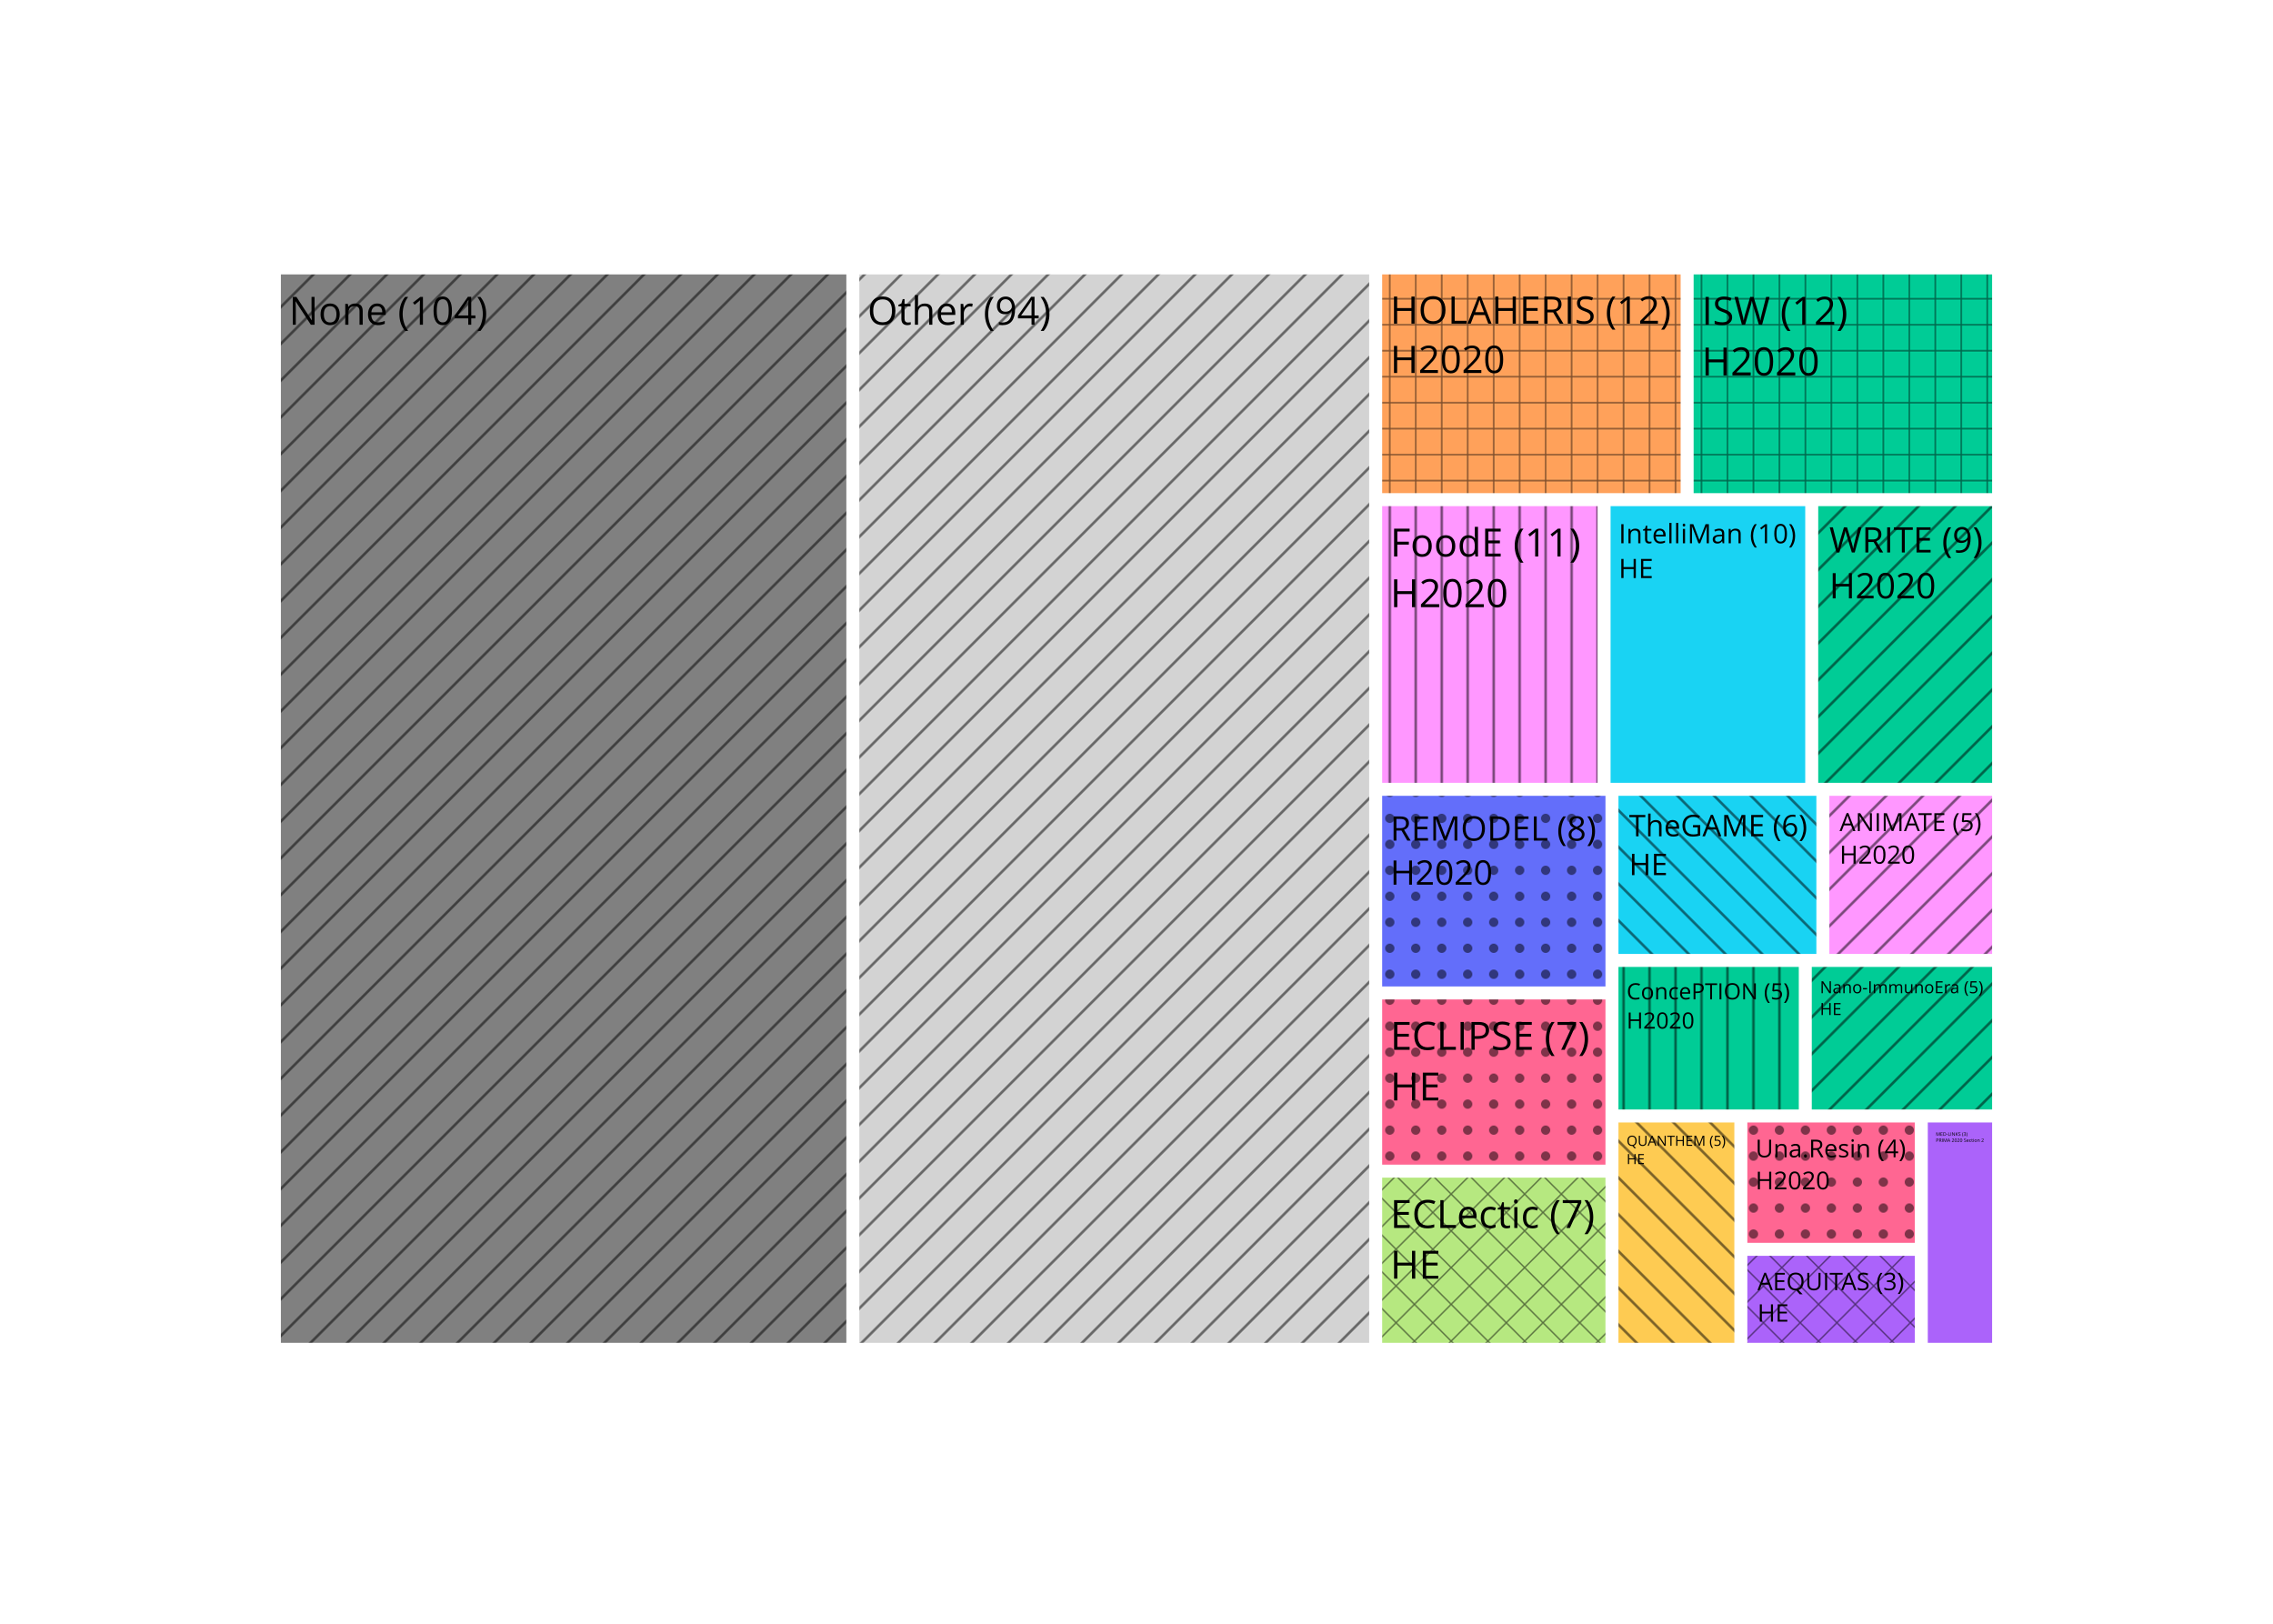
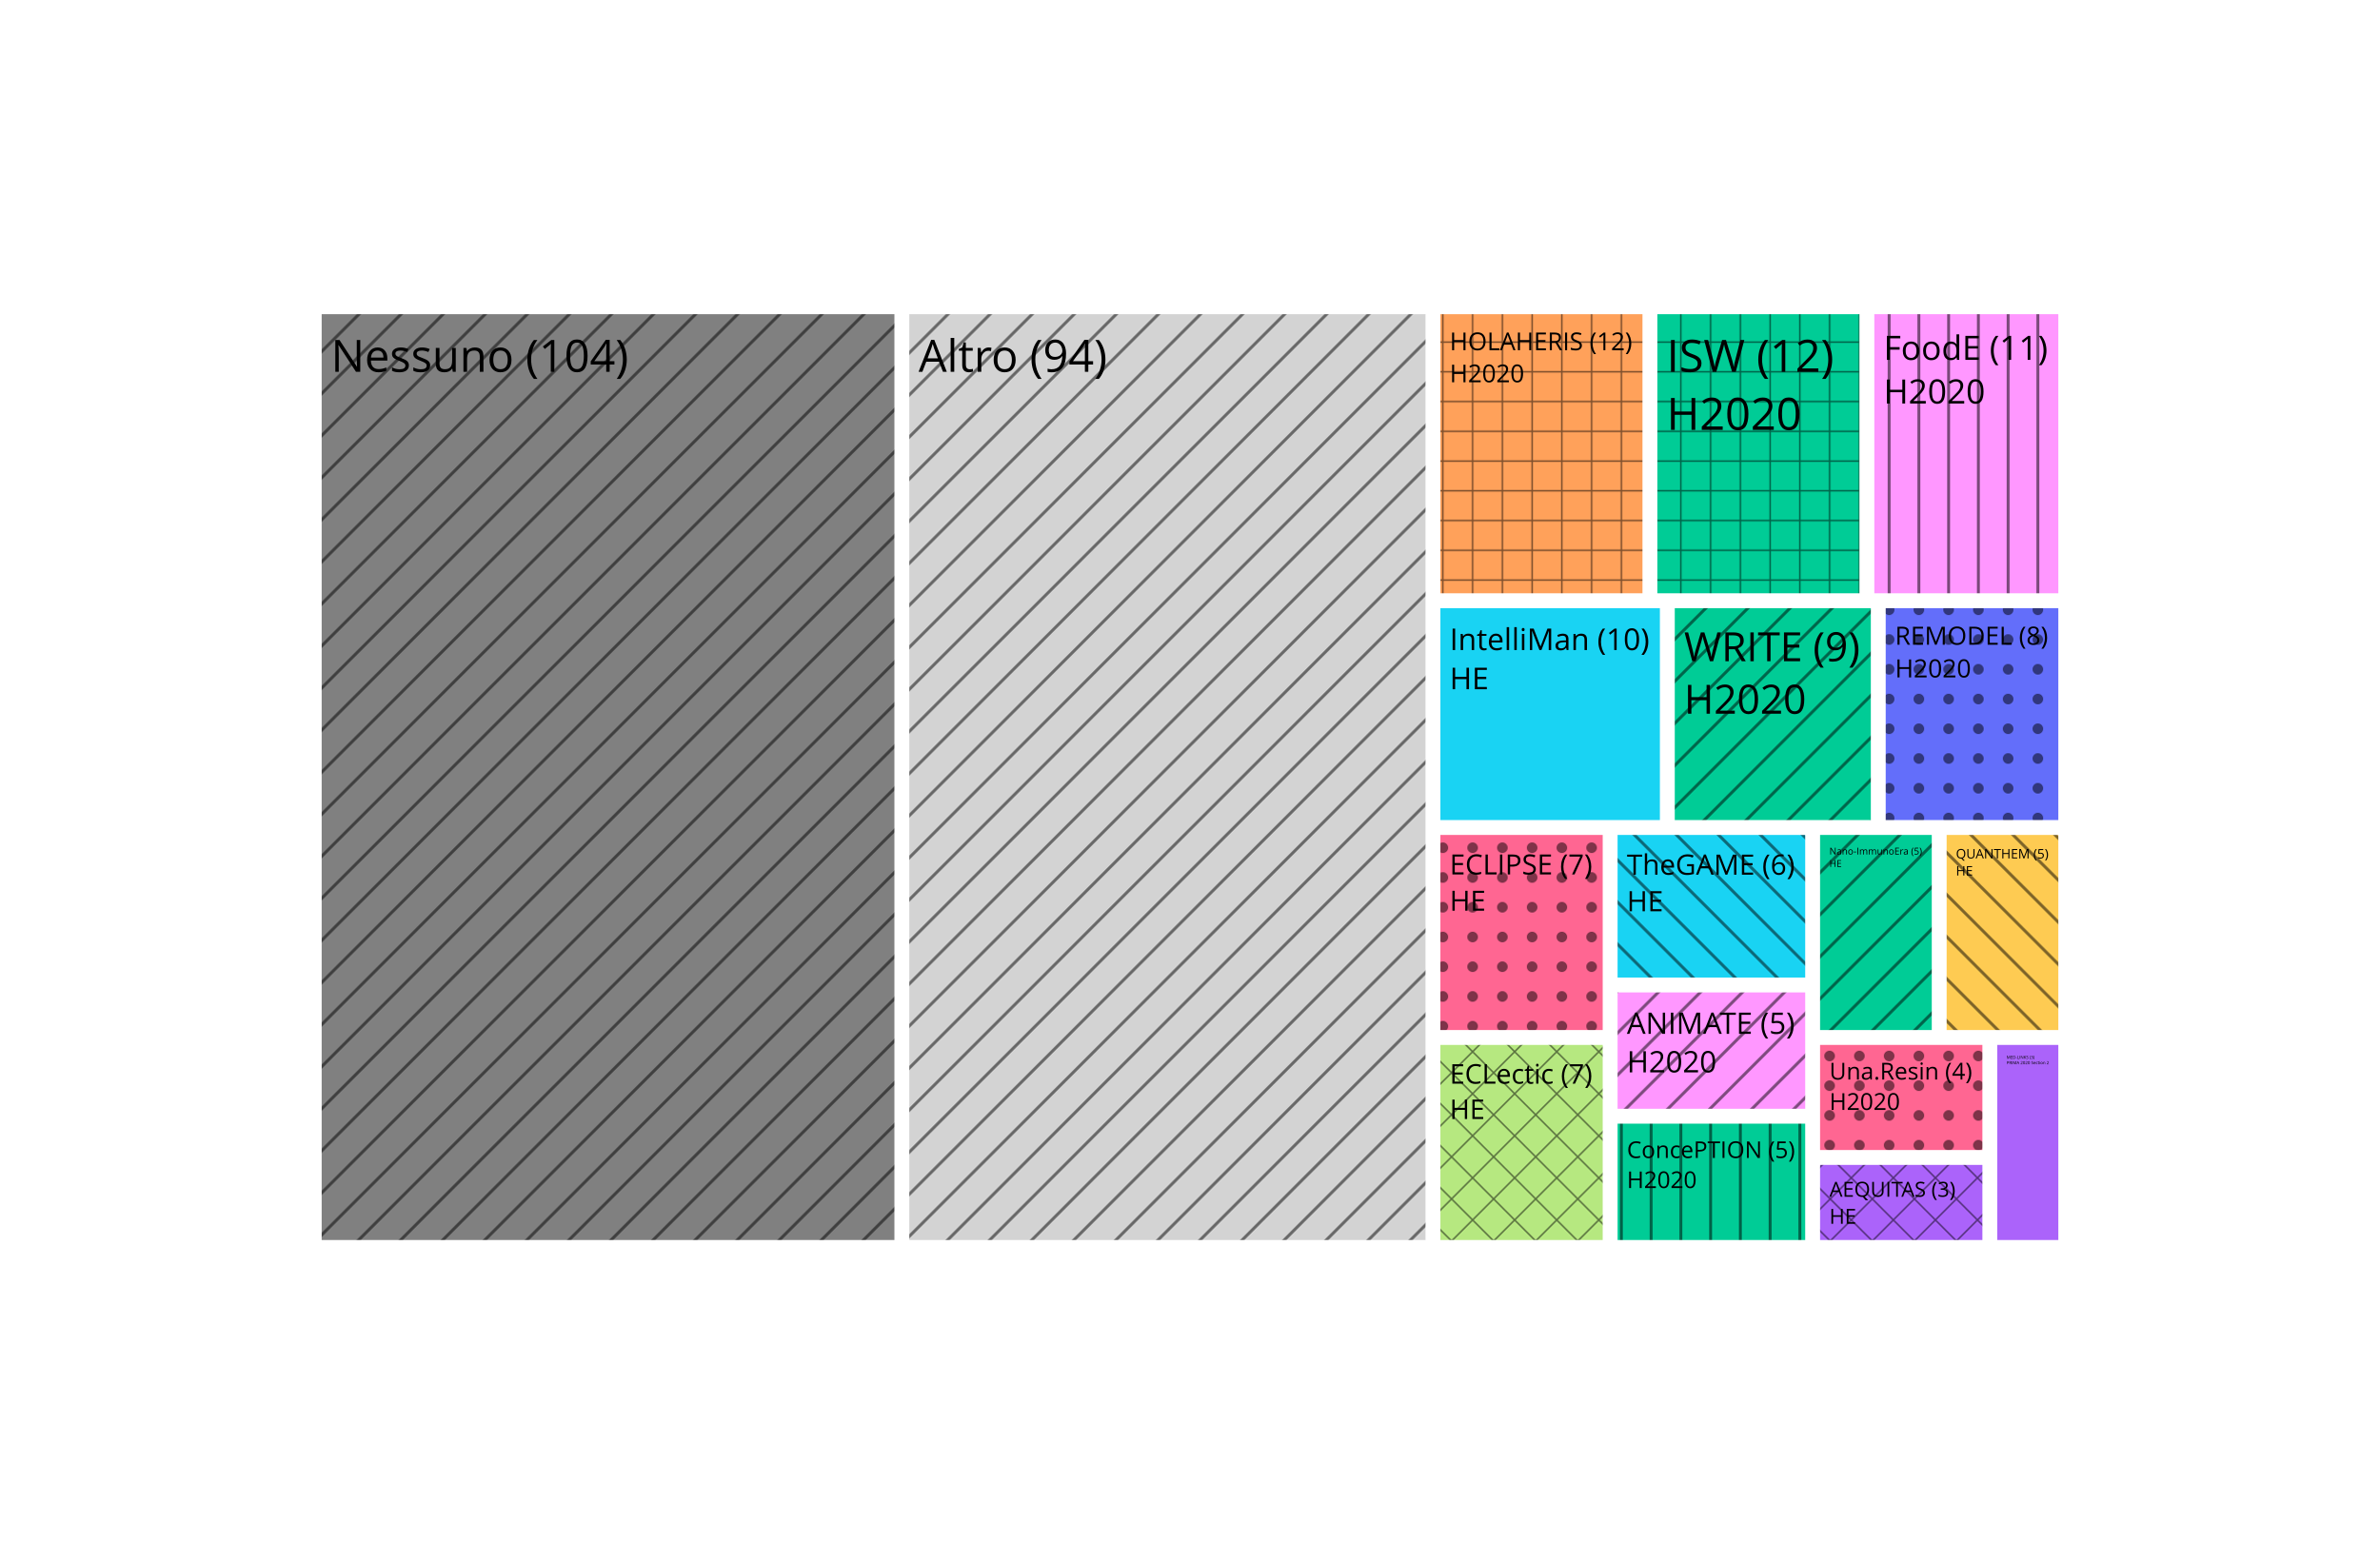
- <svg xmlns="http://www.w3.org/2000/svg" class="main-svg" width="700" height="500" style="" viewBox="0 0 700 500">
-   <rect x="0" y="0" width="700" height="500" style="fill: rgb(255, 255, 255); fill-opacity: 1;" />
-   <defs id="defs-69ee97">
+ <svg xmlns="http://www.w3.org/2000/svg" class="main-svg" width="640" height="420" style="" viewBox="0 0 640 420">
+   <rect x="0" y="0" width="640" height="420" style="fill: rgb(255, 255, 255); fill-opacity: 1;" />
+   <defs id="defs-2beb24">
    <g class="clips" />
    <g class="gradients" />
    <g class="patterns">
-       <pattern id="p69ee97-a9f791-11" width="11.314px" height="11.314px" patternUnits="userSpaceOnUse" patternTransform="">
+       <pattern id="p2beb24-edef53-12" width="11.314px" height="11.314px" patternUnits="userSpaceOnUse" patternTransform="">
        <rect width="11.314px" height="11.314px" fill="rgb(128, 128, 128)" fill-opacity="1" />
        <path d="M-2.828,2.828l5.657,-5.657M0,11.314L11.314,0M8.485,14.142l5.657,-5.657" opacity="0.5" stroke="rgb(0, 0, 0)" stroke-width="0.8px" />
      </pattern>
-       <pattern id="p69ee97-a9f791-12" width="11.314px" height="11.314px" patternUnits="userSpaceOnUse" patternTransform="">
+       <pattern id="p2beb24-edef53-2" width="11.314px" height="11.314px" patternUnits="userSpaceOnUse" patternTransform="">
        <rect width="11.314px" height="11.314px" fill="rgb(211, 211, 211)" fill-opacity="1" />
        <path d="M-2.828,2.828l5.657,-5.657M0,11.314L11.314,0M8.485,14.142l5.657,-5.657" opacity="0.5" stroke="rgb(0, 0, 0)" stroke-width="0.8px" />
      </pattern>
-       <pattern id="p69ee97-a9f791-6" width="8px" height="8px" patternUnits="userSpaceOnUse" patternTransform="">
+       <pattern id="p2beb24-edef53-7" width="8px" height="8px" patternUnits="userSpaceOnUse" patternTransform="">
        <rect width="8px" height="8px" fill="rgb(255, 161, 90)" fill-opacity="1" />
        <path d="M4,0L4,8M0,4L8,4" opacity="0.5" stroke="rgb(0, 0, 0)" stroke-width="0.411px" />
      </pattern>
-       <pattern id="p69ee97-a9f791-7" width="8px" height="8px" patternUnits="userSpaceOnUse" patternTransform="">
+       <pattern id="p2beb24-edef53-8" width="8px" height="8px" patternUnits="userSpaceOnUse" patternTransform="">
        <rect width="8px" height="8px" fill="rgb(0, 204, 150)" fill-opacity="1" />
        <path d="M4,0L4,8M0,4L8,4" opacity="0.5" stroke="rgb(0, 0, 0)" stroke-width="0.411px" />
      </pattern>
-       <pattern id="p69ee97-a9f791-5" width="8px" height="8px" patternUnits="userSpaceOnUse" patternTransform="">
+       <pattern id="p2beb24-edef53-6" width="8px" height="8px" patternUnits="userSpaceOnUse" patternTransform="">
        <rect width="8px" height="8px" fill="rgb(255, 151, 255)" fill-opacity="1" />
        <path d="M4,0L4,8" opacity="0.5" stroke="rgb(0, 0, 0)" stroke-width="0.8px" />
      </pattern>
-       <pattern id="p69ee97-a9f791-17" width="11.314px" height="11.314px" patternUnits="userSpaceOnUse" patternTransform="">
+       <pattern id="p2beb24-edef53-17" width="11.314px" height="11.314px" patternUnits="userSpaceOnUse" patternTransform="">
        <rect width="11.314px" height="11.314px" fill="rgb(0, 204, 150)" fill-opacity="1" />
        <path d="M-2.828,2.828l5.657,-5.657M0,11.314L11.314,0M8.485,14.142l5.657,-5.657" opacity="0.5" stroke="rgb(0, 0, 0)" stroke-width="0.8px" />
      </pattern>
-       <pattern id="p69ee97-a9f791-14" width="8px" height="8px" patternUnits="userSpaceOnUse" patternTransform="">
+       <pattern id="p2beb24-edef53-14" width="8px" height="8px" patternUnits="userSpaceOnUse" patternTransform="">
        <rect width="8px" height="8px" fill="rgb(99, 110, 250)" fill-opacity="1" />
        <circle cx="4" cy="4" r="1.427" opacity="0.5" fill="rgb(0, 0, 0)" />
      </pattern>
-       <pattern id="p69ee97-a9f791-3" width="8px" height="8px" patternUnits="userSpaceOnUse" patternTransform="">
+       <pattern id="p2beb24-edef53-4" width="8px" height="8px" patternUnits="userSpaceOnUse" patternTransform="">
        <rect width="8px" height="8px" fill="rgb(255, 102, 146)" fill-opacity="1" />
        <circle cx="4" cy="4" r="1.427" opacity="0.5" fill="rgb(0, 0, 0)" />
      </pattern>
-       <pattern id="p69ee97-a9f791-4" width="11.314px" height="11.314px" patternUnits="userSpaceOnUse" patternTransform="">
+       <pattern id="p2beb24-edef53-5" width="11.314px" height="11.314px" patternUnits="userSpaceOnUse" patternTransform="">
        <rect width="11.314px" height="11.314px" fill="rgb(182, 232, 128)" fill-opacity="1" />
        <path d="M-2.828,2.828l5.657,-5.657M0,11.314L11.314,0M8.485,14.142l5.657,-5.657M8.485,-2.828l5.657,5.657M0,0L11.314,11.314M-2.828,8.485l5.657,5.657" opacity="0.5" stroke="rgb(0, 0, 0)" stroke-width="0.411px" />
      </pattern>
-       <pattern id="p69ee97-a9f791-15" width="11.314px" height="11.314px" patternUnits="userSpaceOnUse" patternTransform="">
+       <pattern id="p2beb24-edef53-15" width="11.314px" height="11.314px" patternUnits="userSpaceOnUse" patternTransform="">
        <rect width="11.314px" height="11.314px" fill="rgb(25, 211, 243)" fill-opacity="1" />
        <path d="M8.485,-2.828l5.657,5.657M0,0L11.314,11.314M-2.828,8.485l5.657,5.657" opacity="0.5" stroke="rgb(0, 0, 0)" stroke-width="0.8px" />
      </pattern>
-       <pattern id="p69ee97-a9f791-1" width="11.314px" height="11.314px" patternUnits="userSpaceOnUse" patternTransform="">
+       <pattern id="p2beb24-edef53-1" width="11.314px" height="11.314px" patternUnits="userSpaceOnUse" patternTransform="">
        <rect width="11.314px" height="11.314px" fill="rgb(255, 151, 255)" fill-opacity="1" />
        <path d="M-2.828,2.828l5.657,-5.657M0,11.314L11.314,0M8.485,14.142l5.657,-5.657" opacity="0.5" stroke="rgb(0, 0, 0)" stroke-width="0.8px" />
      </pattern>
-       <pattern id="p69ee97-a9f791-2" width="8px" height="8px" patternUnits="userSpaceOnUse" patternTransform="">
+       <pattern id="p2beb24-edef53-3" width="8px" height="8px" patternUnits="userSpaceOnUse" patternTransform="">
        <rect width="8px" height="8px" fill="rgb(0, 204, 150)" fill-opacity="1" />
        <path d="M4,0L4,8" opacity="0.5" stroke="rgb(0, 0, 0)" stroke-width="0.8px" />
      </pattern>
-       <pattern id="p69ee97-a9f791-10" width="11.314px" height="11.314px" patternUnits="userSpaceOnUse" patternTransform="">
+       <pattern id="p2beb24-edef53-11" width="11.314px" height="11.314px" patternUnits="userSpaceOnUse" patternTransform="">
        <rect width="11.314px" height="11.314px" fill="rgb(0, 204, 150)" fill-opacity="1" />
        <path d="M-2.828,2.828l5.657,-5.657M0,11.314L11.314,0M8.485,14.142l5.657,-5.657" opacity="0.5" stroke="rgb(0, 0, 0)" stroke-width="0.8px" />
      </pattern>
-       <pattern id="p69ee97-a9f791-13" width="11.314px" height="11.314px" patternUnits="userSpaceOnUse" patternTransform="">
+       <pattern id="p2beb24-edef53-13" width="11.314px" height="11.314px" patternUnits="userSpaceOnUse" patternTransform="">
        <rect width="11.314px" height="11.314px" fill="rgb(254, 203, 82)" fill-opacity="1" />
        <path d="M8.485,-2.828l5.657,5.657M0,0L11.314,11.314M-2.828,8.485l5.657,5.657" opacity="0.5" stroke="rgb(0, 0, 0)" stroke-width="0.8px" />
      </pattern>
-       <pattern id="p69ee97-a9f791-16" width="8px" height="8px" patternUnits="userSpaceOnUse" patternTransform="">
+       <pattern id="p2beb24-edef53-16" width="8px" height="8px" patternUnits="userSpaceOnUse" patternTransform="">
        <rect width="8px" height="8px" fill="rgb(255, 102, 146)" fill-opacity="1" />
        <circle cx="4" cy="4" r="1.427" opacity="0.5" fill="rgb(0, 0, 0)" />
      </pattern>
-       <pattern id="p69ee97-a9f791-0" width="11.314px" height="11.314px" patternUnits="userSpaceOnUse" patternTransform="">
+       <pattern id="p2beb24-edef53-0" width="11.314px" height="11.314px" patternUnits="userSpaceOnUse" patternTransform="">
        <rect width="11.314px" height="11.314px" fill="rgb(171, 99, 250)" fill-opacity="1" />
        <path d="M-2.828,2.828l5.657,-5.657M0,11.314L11.314,0M8.485,14.142l5.657,-5.657M8.485,-2.828l5.657,5.657M0,0L11.314,11.314M-2.828,8.485l5.657,5.657" opacity="0.5" stroke="rgb(0, 0, 0)" stroke-width="0.411px" />
      </pattern>
    </g>
  </defs>
  <g class="bglayer" />
  <g class="layer-below">
    <g class="imagelayer" />
    <g class="shapelayer" />
  </g>
  <g class="cartesianlayer" />
  <g class="polarlayer" />
  <g class="smithlayer" />
  <g class="ternarylayer" />
  <g class="geolayer" />
  <g class="funnelarealayer" />
  <g class="pielayer" />
  <g class="iciclelayer" />
  <g class="treemaplayer">
    <g class="trace treemap" style="opacity: 1;">
      <g class="slice cursor-pointer">
-         <path class="surface" d="M80,60L620,60L620,420L80,420Z" style="pointer-events: none; fill: rgb(0, 0, 0); fill-opacity: 0; stroke-width: 0; stroke: rgb(0, 0, 0); stroke-opacity: 0; opacity: 100;" />
+         <path class="surface" d="M80,60L560,60L560,340L80,340Z" style="pointer-events: none; fill: rgb(0, 0, 0); fill-opacity: 0; stroke-width: 0; stroke: rgb(0, 0, 0); stroke-opacity: 0; opacity: 100;" />
        <g class="slicetext">
          <text data-notex="1" class="slicetext" text-anchor="start" x="0" y="0" style="font-family: 'Open Sans', verdana, arial, sans-serif; font-size: 12px; fill: rgb(42, 63, 95); fill-opacity: 1; white-space: pre;" transform="translate(86,76)"> </text>
        </g>
      </g>
      <g class="slice cursor-pointer">
-         <path class="surface pattern_filled" d="M86,84L261.142,84L261.142,414L86,414Z" style="pointer-events: none; stroke-width: 1; fill: url('#p69ee97-a9f791-11'); stroke: rgb(255, 255, 255); stroke-opacity: 1; opacity: 1;" />
+         <path class="surface pattern_filled" d="M86,84L241.013,84L241.013,334L86,334Z" style="pointer-events: none; stroke-width: 1; fill: url('#p2beb24-edef53-12'); stroke: rgb(255, 255, 255); stroke-opacity: 1; opacity: 1;" />
        <g class="slicetext">
          <text data-notex="1" class="slicetext" text-anchor="start" x="0" y="0" style="font-family: 'Open Sans', verdana, arial, sans-serif; font-size: 12px; fill: rgb(255, 255, 255); fill-opacity: 1; white-space: pre;" transform="translate(89,100)">
            <tspan class="line" dy="0em" x="0" y="0">
-               <tspan style=" fill: black; text-shadow: -2px -2px 0 #FFF, 2px -2px 0 #FFF, -2px 2px 0 #FFF, 2px 2px 0 #FFF, -2px 0 0 #FFF, 2px 0 0 #FFF, 0 -2px 0 #FFF, 0 2px 0 #FFF;">None (104)</tspan>
+               <tspan style=" fill: black; text-shadow: -2px -2px 0 #FFF, 2px -2px 0 #FFF, -2px 2px 0 #FFF, 2px 2px 0 #FFF, -2px 0 0 #FFF, 2px 0 0 #FFF, 0 -2px 0 #FFF, 0 2px 0 #FFF;">Nessuno (104)</tspan>
            </tspan>
            <tspan class="line" dy="1.3em" x="0" y="0">
              <tspan style=" fill: black; text-shadow: -2px -2px 0 #FFF, 2px -2px 0 #FFF, -2px 2px 0 #FFF, 2px 2px 0 #FFF, -2px 0 0 #FFF, 2px 0 0 #FFF, 0 -2px 0 #FFF, 0 2px 0 #FFF;" />
            </tspan>
          </text>
        </g>
      </g>
      <g class="slice cursor-pointer">
-         <path class="surface pattern_filled" d="M264.142,84L422.155,84L422.155,414L264.142,414Z" style="pointer-events: none; stroke-width: 1; fill: url('#p69ee97-a9f791-12'); stroke: rgb(255, 255, 255); stroke-opacity: 1; opacity: 1;" />
-         <g class="slicetext">
-           <text data-notex="1" class="slicetext" text-anchor="start" x="0" y="0" style="font-family: 'Open Sans', verdana, arial, sans-serif; font-size: 12px; fill: rgb(68, 68, 68); fill-opacity: 1; white-space: pre;" transform="translate(267.1419,100)">
-             <tspan class="line" dy="0em" x="0" y="0">
-               <tspan style=" fill: black; text-shadow: -2px -2px 0 #FFF, 2px -2px 0 #FFF, -2px 2px 0 #FFF, 2px 2px 0 #FFF, -2px 0 0 #FFF, 2px 0 0 #FFF, 0 -2px 0 #FFF, 0 2px 0 #FFF;">Other (94)</tspan>
+         <path class="surface pattern_filled" d="M244.013,84L383.832,84L383.832,334L244.013,334Z" style="pointer-events: none; stroke-width: 1; fill: url('#p2beb24-edef53-2'); stroke: rgb(255, 255, 255); stroke-opacity: 1; opacity: 1;" />
+         <g class="slicetext">
+           <text data-notex="1" class="slicetext" text-anchor="start" x="0" y="0" style="font-family: 'Open Sans', verdana, arial, sans-serif; font-size: 12px; fill: rgb(68, 68, 68); fill-opacity: 1; white-space: pre;" transform="translate(247.0129,100)">
+             <tspan class="line" dy="0em" x="0" y="0">
+               <tspan style=" fill: black; text-shadow: -2px -2px 0 #FFF, 2px -2px 0 #FFF, -2px 2px 0 #FFF, 2px 2px 0 #FFF, -2px 0 0 #FFF, 2px 0 0 #FFF, 0 -2px 0 #FFF, 0 2px 0 #FFF;">Altro (94)</tspan>
            </tspan>
            <tspan class="line" dy="1.3em" x="0" y="0">
              <tspan style=" fill: black; text-shadow: -2px -2px 0 #FFF, 2px -2px 0 #FFF, -2px 2px 0 #FFF, 2px 2px 0 #FFF, -2px 0 0 #FFF, 2px 0 0 #FFF, 0 -2px 0 #FFF, 0 2px 0 #FFF;" />
            </tspan>
          </text>
        </g>
      </g>
      <g class="slice cursor-pointer">
-         <path class="surface pattern_filled" d="M425.155,84L518.077,84L518.077,152.357L425.155,152.357Z" style="pointer-events: none; stroke-width: 1; fill: url('#p69ee97-a9f791-6'); stroke: rgb(255, 255, 255); stroke-opacity: 1; opacity: 1;" />
-         <g class="slicetext">
-           <text data-notex="1" class="slicetext" text-anchor="start" x="0" y="0" style="font-family: 'Open Sans', verdana, arial, sans-serif; font-size: 12px; fill: rgb(68, 68, 68); fill-opacity: 1; white-space: pre;" transform="translate(428.1548,99.65878)scale(0.973752)">
+         <path class="surface pattern_filled" d="M386.832,84L442.175,84L442.175,160.062L386.832,160.062Z" style="pointer-events: none; stroke-width: 1; fill: url('#p2beb24-edef53-7'); stroke: rgb(255, 255, 255); stroke-opacity: 1; opacity: 1;" />
+         <g class="slicetext">
+           <text data-notex="1" class="slicetext" text-anchor="start" x="0" y="0" style="font-family: 'Open Sans', verdana, arial, sans-serif; font-size: 12px; fill: rgb(68, 68, 68); fill-opacity: 1; white-space: pre;" transform="translate(389.8323,94.1841)scale(0.5526234)">
            <tspan class="line" dy="0em" x="0" y="0">
              <tspan style=" fill: black; text-shadow: -2px -2px 0 #FFF, 2px -2px 0 #FFF, -2px 2px 0 #FFF, 2px 2px 0 #FFF, -2px 0 0 #FFF, 2px 0 0 #FFF, 0 -2px 0 #FFF, 0 2px 0 #FFF;">HOLAHERIS (12)</tspan>
            </tspan>
            <tspan class="line" dy="1.3em" x="0" y="0">
              <tspan style=" fill: black; text-shadow: -2px -2px 0 #FFF, 2px -2px 0 #FFF, -2px 2px 0 #FFF, 2px 2px 0 #FFF, -2px 0 0 #FFF, 2px 0 0 #FFF, 0 -2px 0 #FFF, 0 2px 0 #FFF;">H2020</tspan>
            </tspan>
          </text>
        </g>
      </g>
      <g class="slice cursor-pointer">
-         <path class="surface pattern_filled" d="M521.077,84L614,84L614,152.357L521.077,152.357Z" style="pointer-events: none; stroke-width: 1; fill: url('#p69ee97-a9f791-7'); stroke: rgb(255, 255, 255); stroke-opacity: 1; opacity: 1;" />
-         <g class="slicetext">
-           <text data-notex="1" class="slicetext" text-anchor="start" x="0" y="0" style="font-family: 'Open Sans', verdana, arial, sans-serif; font-size: 12px; fill: rgb(68, 68, 68); fill-opacity: 1; white-space: pre;" transform="translate(524.0774,100)">
+         <path class="surface pattern_filled" d="M445.175,84L500.519,84L500.519,160.062L445.175,160.062Z" style="pointer-events: none; stroke-width: 1; fill: url('#p2beb24-edef53-8'); stroke: rgb(255, 255, 255); stroke-opacity: 1; opacity: 1;" />
+         <g class="slicetext">
+           <text data-notex="1" class="slicetext" text-anchor="start" x="0" y="0" style="font-family: 'Open Sans', verdana, arial, sans-serif; font-size: 12px; fill: rgb(68, 68, 68); fill-opacity: 1; white-space: pre;" transform="translate(448.1755,100)">
            <tspan class="line" dy="0em" x="0" y="0">
              <tspan style=" fill: black; text-shadow: -2px -2px 0 #FFF, 2px -2px 0 #FFF, -2px 2px 0 #FFF, 2px 2px 0 #FFF, -2px 0 0 #FFF, 2px 0 0 #FFF, 0 -2px 0 #FFF, 0 2px 0 #FFF;">ISW (12)</tspan>
            </tspan>
            <tspan class="line" dy="1.3em" x="0" y="0">
              <tspan style=" fill: black; text-shadow: -2px -2px 0 #FFF, 2px -2px 0 #FFF, -2px 2px 0 #FFF, 2px 2px 0 #FFF, -2px 0 0 #FFF, 2px 0 0 #FFF, 0 -2px 0 #FFF, 0 2px 0 #FFF;">H2020</tspan>
            </tspan>
          </text>
        </g>
      </g>
      <g class="slice cursor-pointer">
-         <path class="surface pattern_filled" d="M425.155,155.357L492.498,155.357L492.498,241.554L425.155,241.554Z" style="pointer-events: none; stroke-width: 1; fill: url('#p69ee97-a9f791-5'); stroke: rgb(255, 255, 255); stroke-opacity: 1; opacity: 1;" />
-         <g class="slicetext">
-           <text data-notex="1" class="slicetext" text-anchor="start" x="0" y="0" style="font-family: 'Open Sans', verdana, arial, sans-serif; font-size: 12px; fill: rgb(68, 68, 68); fill-opacity: 1; white-space: pre;" transform="translate(428.1548,171.3571)">
+         <path class="surface pattern_filled" d="M503.519,84L554,84L554,160.062L503.519,160.062Z" style="pointer-events: none; stroke-width: 1; fill: url('#p2beb24-edef53-6'); stroke: rgb(255, 255, 255); stroke-opacity: 1; opacity: 1;" />
+         <g class="slicetext">
+           <text data-notex="1" class="slicetext" text-anchor="start" x="0" y="0" style="font-family: 'Open Sans', verdana, arial, sans-serif; font-size: 12px; fill: rgb(68, 68, 68); fill-opacity: 1; white-space: pre;" transform="translate(506.5187,96.78315)scale(0.75255)">
            <tspan class="line" dy="0em" x="0" y="0">
              <tspan style=" fill: black; text-shadow: -2px -2px 0 #FFF, 2px -2px 0 #FFF, -2px 2px 0 #FFF, 2px 2px 0 #FFF, -2px 0 0 #FFF, 2px 0 0 #FFF, 0 -2px 0 #FFF, 0 2px 0 #FFF;">FoodE (11)</tspan>
            </tspan>
            <tspan class="line" dy="1.3em" x="0" y="0">
              <tspan style=" fill: black; text-shadow: -2px -2px 0 #FFF, 2px -2px 0 #FFF, -2px 2px 0 #FFF, 2px 2px 0 #FFF, -2px 0 0 #FFF, 2px 0 0 #FFF, 0 -2px 0 #FFF, 0 2px 0 #FFF;">H2020</tspan>
            </tspan>
          </text>
        </g>
      </g>
      <g class="slice cursor-pointer">
-         <path class="surface" d="M495.498,155.357L556.446,155.357L556.446,241.554L495.498,241.554Z" style="pointer-events: none; stroke-width: 1; fill: rgb(25, 211, 243); fill-opacity: 1; stroke: rgb(255, 255, 255); stroke-opacity: 1; opacity: 1;" />
-         <g class="slicetext">
-           <text data-notex="1" class="slicetext" text-anchor="start" x="0" y="0" style="font-family: 'Open Sans', verdana, arial, sans-serif; font-size: 12px; fill: rgb(68, 68, 68); fill-opacity: 1; white-space: pre;" transform="translate(498.4981,167.2847)scale(0.6867375)">
+         <path class="surface" d="M386.832,163.062L446.857,163.062L446.857,221.054L386.832,221.054Z" style="pointer-events: none; stroke-width: 1; fill: rgb(25, 211, 243); fill-opacity: 1; stroke: rgb(255, 255, 255); stroke-opacity: 1; opacity: 1;" />
+         <g class="slicetext">
+           <text data-notex="1" class="slicetext" text-anchor="start" x="0" y="0" style="font-family: 'Open Sans', verdana, arial, sans-serif; font-size: 12px; fill: rgb(68, 68, 68); fill-opacity: 1; white-space: pre;" transform="translate(389.8323,174.8362)scale(0.6749017)">
            <tspan class="line" dy="0em" x="0" y="0">
              <tspan style=" fill: black; text-shadow: -2px -2px 0 #FFF, 2px -2px 0 #FFF, -2px 2px 0 #FFF, 2px 2px 0 #FFF, -2px 0 0 #FFF, 2px 0 0 #FFF, 0 -2px 0 #FFF, 0 2px 0 #FFF;">IntelliMan (10)</tspan>
            </tspan>
            <tspan class="line" dy="1.3em" x="0" y="0">
              <tspan style=" fill: black; text-shadow: -2px -2px 0 #FFF, 2px -2px 0 #FFF, -2px 2px 0 #FFF, 2px 2px 0 #FFF, -2px 0 0 #FFF, 2px 0 0 #FFF, 0 -2px 0 #FFF, 0 2px 0 #FFF;">HE</tspan>
            </tspan>
          </text>
        </g>
      </g>
      <g class="slice cursor-pointer">
-         <path class="surface pattern_filled" d="M559.446,155.357L614,155.357L614,241.554L559.446,241.554Z" style="pointer-events: none; stroke-width: 1; fill: url('#p69ee97-a9f791-17'); stroke: rgb(255, 255, 255); stroke-opacity: 1; opacity: 1;" />
-         <g class="slicetext">
-           <text data-notex="1" class="slicetext" text-anchor="start" x="0" y="0" style="font-family: 'Open Sans', verdana, arial, sans-serif; font-size: 12px; fill: rgb(68, 68, 68); fill-opacity: 1; white-space: pre;" transform="translate(563.3517,170.126)scale(0.9052956)">
+         <path class="surface pattern_filled" d="M449.857,163.062L503.58,163.062L503.58,221.054L449.857,221.054Z" style="pointer-events: none; stroke-width: 1; fill: url('#p2beb24-edef53-17'); stroke: rgb(255, 255, 255); stroke-opacity: 1; opacity: 1;" />
+         <g class="slicetext">
+           <text data-notex="1" class="slicetext" text-anchor="start" x="0" y="0" style="font-family: 'Open Sans', verdana, arial, sans-serif; font-size: 12px; fill: rgb(68, 68, 68); fill-opacity: 1; white-space: pre;" transform="translate(452.8573,177.8314)scale(0.9052968)">
            <tspan class="line" dy="0em" x="0" y="0">
              <tspan style=" fill: black; text-shadow: -2px -2px 0 #FFF, 2px -2px 0 #FFF, -2px 2px 0 #FFF, 2px 2px 0 #FFF, -2px 0 0 #FFF, 2px 0 0 #FFF, 0 -2px 0 #FFF, 0 2px 0 #FFF;">WRITE (9)</tspan>
            </tspan>
            <tspan class="line" dy="1.3em" x="0" y="0">
              <tspan style=" fill: black; text-shadow: -2px -2px 0 #FFF, 2px -2px 0 #FFF, -2px 2px 0 #FFF, 2px 2px 0 #FFF, -2px 0 0 #FFF, 2px 0 0 #FFF, 0 -2px 0 #FFF, 0 2px 0 #FFF;">H2020</tspan>
            </tspan>
          </text>
        </g>
      </g>
      <g class="slice cursor-pointer">
-         <path class="surface pattern_filled" d="M425.155,244.554L494.924,244.554L494.924,304.261L425.155,304.261Z" style="pointer-events: none; stroke-width: 1; fill: url('#p69ee97-a9f791-14'); stroke: rgb(255, 255, 255); stroke-opacity: 1; opacity: 1;" />
-         <g class="slicetext">
-           <text data-notex="1" class="slicetext" text-anchor="start" x="0" y="0" style="font-family: 'Open Sans', verdana, arial, sans-serif; font-size: 12px; fill: rgb(255, 255, 255); fill-opacity: 1; white-space: pre;" transform="translate(428.1548,258.8543)scale(0.8692897)">
+         <path class="surface pattern_filled" d="M506.58,163.062L554,163.062L554,221.054L506.58,221.054Z" style="pointer-events: none; stroke-width: 1; fill: url('#p2beb24-edef53-14'); stroke: rgb(255, 255, 255); stroke-opacity: 1; opacity: 1;" />
+         <g class="slicetext">
+           <text data-notex="1" class="slicetext" text-anchor="start" x="0" y="0" style="font-family: 'Open Sans', verdana, arial, sans-serif; font-size: 12px; fill: rgb(255, 255, 255); fill-opacity: 1; white-space: pre;" transform="translate(509.5799,173.3934)scale(0.563913)">
            <tspan class="line" dy="0em" x="0" y="0">
              <tspan style=" fill: black; text-shadow: -2px -2px 0 #FFF, 2px -2px 0 #FFF, -2px 2px 0 #FFF, 2px 2px 0 #FFF, -2px 0 0 #FFF, 2px 0 0 #FFF, 0 -2px 0 #FFF, 0 2px 0 #FFF;">REMODEL (8)</tspan>
            </tspan>
            <tspan class="line" dy="1.3em" x="0" y="0">
              <tspan style=" fill: black; text-shadow: -2px -2px 0 #FFF, 2px -2px 0 #FFF, -2px 2px 0 #FFF, 2px 2px 0 #FFF, -2px 0 0 #FFF, 2px 0 0 #FFF, 0 -2px 0 #FFF, 0 2px 0 #FFF;">H2020</tspan>
            </tspan>
          </text>
        </g>
      </g>
      <g class="slice cursor-pointer">
-         <path class="surface pattern_filled" d="M425.155,307.261L494.924,307.261L494.924,359.131L425.155,359.131Z" style="pointer-events: none; stroke-width: 1; fill: url('#p69ee97-a9f791-3'); stroke: rgb(255, 255, 255); stroke-opacity: 1; opacity: 1;" />
-         <g class="slicetext">
-           <text data-notex="1" class="slicetext" text-anchor="start" x="0" y="0" style="font-family: 'Open Sans', verdana, arial, sans-serif; font-size: 12px; fill: rgb(68, 68, 68); fill-opacity: 1; white-space: pre;" transform="translate(428.1548,323.2614)">
+         <path class="surface pattern_filled" d="M386.832,224.054L431.479,224.054L431.479,277.527L386.832,277.527Z" style="pointer-events: none; stroke-width: 1; fill: url('#p2beb24-edef53-4'); stroke: rgb(255, 255, 255); stroke-opacity: 1; opacity: 1;" />
+         <g class="slicetext">
+           <text data-notex="1" class="slicetext" text-anchor="start" x="0" y="0" style="font-family: 'Open Sans', verdana, arial, sans-serif; font-size: 12px; fill: rgb(68, 68, 68); fill-opacity: 1; white-space: pre;" transform="translate(389.8323,235.179)scale(0.6250315)">
            <tspan class="line" dy="0em" x="0" y="0">
              <tspan style=" fill: black; text-shadow: -2px -2px 0 #FFF, 2px -2px 0 #FFF, -2px 2px 0 #FFF, 2px 2px 0 #FFF, -2px 0 0 #FFF, 2px 0 0 #FFF, 0 -2px 0 #FFF, 0 2px 0 #FFF;">ECLIPSE (7)</tspan>
            </tspan>
            <tspan class="line" dy="1.3em" x="0" y="0">
              <tspan style=" fill: black; text-shadow: -2px -2px 0 #FFF, 2px -2px 0 #FFF, -2px 2px 0 #FFF, 2px 2px 0 #FFF, -2px 0 0 #FFF, 2px 0 0 #FFF, 0 -2px 0 #FFF, 0 2px 0 #FFF;">HE</tspan>
            </tspan>
          </text>
        </g>
      </g>
      <g class="slice cursor-pointer">
-         <path class="surface pattern_filled" d="M425.155,362.131L494.924,362.131L494.924,414L425.155,414Z" style="pointer-events: none; stroke-width: 1; fill: url('#p69ee97-a9f791-4'); stroke: rgb(255, 255, 255); stroke-opacity: 1; opacity: 1;" />
-         <g class="slicetext">
-           <text data-notex="1" class="slicetext" text-anchor="start" x="0" y="0" style="font-family: 'Open Sans', verdana, arial, sans-serif; font-size: 12px; fill: rgb(68, 68, 68); fill-opacity: 1; white-space: pre;" transform="translate(428.1548,378.1307)">
+         <path class="surface pattern_filled" d="M386.832,280.527L431.479,280.527L431.479,334L386.832,334Z" style="pointer-events: none; stroke-width: 1; fill: url('#p2beb24-edef53-5'); stroke: rgb(255, 255, 255); stroke-opacity: 1; opacity: 1;" />
+         <g class="slicetext">
+           <text data-notex="1" class="slicetext" text-anchor="start" x="0" y="0" style="font-family: 'Open Sans', verdana, arial, sans-serif; font-size: 12px; fill: rgb(68, 68, 68); fill-opacity: 1; white-space: pre;" transform="translate(389.8323,291.4473)scale(0.6092696)">
            <tspan class="line" dy="0em" x="0" y="0">
              <tspan style=" fill: black; text-shadow: -2px -2px 0 #FFF, 2px -2px 0 #FFF, -2px 2px 0 #FFF, 2px 2px 0 #FFF, -2px 0 0 #FFF, 2px 0 0 #FFF, 0 -2px 0 #FFF, 0 2px 0 #FFF;">ECLectic (7)</tspan>
            </tspan>
            <tspan class="line" dy="1.3em" x="0" y="0">
              <tspan style=" fill: black; text-shadow: -2px -2px 0 #FFF, 2px -2px 0 #FFF, -2px 2px 0 #FFF, 2px 2px 0 #FFF, -2px 0 0 #FFF, 2px 0 0 #FFF, 0 -2px 0 #FFF, 0 2px 0 #FFF;">HE</tspan>
            </tspan>
          </text>
        </g>
      </g>
      <g class="slice cursor-pointer">
-         <path class="surface pattern_filled" d="M497.924,244.554L559.874,244.554L559.874,294.246L497.924,294.246Z" style="pointer-events: none; stroke-width: 1; fill: url('#p69ee97-a9f791-15'); stroke: rgb(255, 255, 255); stroke-opacity: 1; opacity: 1;" />
-         <g class="slicetext">
-           <text data-notex="1" class="slicetext" text-anchor="start" x="0" y="0" style="font-family: 'Open Sans', verdana, arial, sans-serif; font-size: 12px; fill: rgb(68, 68, 68); fill-opacity: 1; white-space: pre;" transform="translate(501.6902,257.5177)scale(0.7664686)">
+         <path class="surface pattern_filled" d="M434.479,224.054L485.933,224.054L485.933,263.408L434.479,263.408Z" style="pointer-events: none; stroke-width: 1; fill: url('#p2beb24-edef53-15'); stroke: rgb(255, 255, 255); stroke-opacity: 1; opacity: 1;" />
+         <g class="slicetext">
+           <text data-notex="1" class="slicetext" text-anchor="start" x="0" y="0" style="font-family: 'Open Sans', verdana, arial, sans-serif; font-size: 12px; fill: rgb(68, 68, 68); fill-opacity: 1; white-space: pre;" transform="translate(437.4792,235.2487)scale(0.6303947)">
            <tspan class="line" dy="0em" x="0" y="0">
              <tspan style=" fill: black; text-shadow: -2px -2px 0 #FFF, 2px -2px 0 #FFF, -2px 2px 0 #FFF, 2px 2px 0 #FFF, -2px 0 0 #FFF, 2px 0 0 #FFF, 0 -2px 0 #FFF, 0 2px 0 #FFF;">TheGAME (6)</tspan>
            </tspan>
            <tspan class="line" dy="1.3em" x="0" y="0">
              <tspan style=" fill: black; text-shadow: -2px -2px 0 #FFF, 2px -2px 0 #FFF, -2px 2px 0 #FFF, 2px 2px 0 #FFF, -2px 0 0 #FFF, 2px 0 0 #FFF, 0 -2px 0 #FFF, 0 2px 0 #FFF;">HE</tspan>
            </tspan>
          </text>
        </g>
      </g>
      <g class="slice cursor-pointer">
-         <path class="surface pattern_filled" d="M562.874,244.554L614,244.554L614,294.246L562.874,294.246Z" style="pointer-events: none; stroke-width: 1; fill: url('#p69ee97-a9f791-1'); stroke: rgb(255, 255, 255); stroke-opacity: 1; opacity: 1;" />
-         <g class="slicetext">
-           <text data-notex="1" class="slicetext" text-anchor="start" x="0" y="0" style="font-family: 'Open Sans', verdana, arial, sans-serif; font-size: 12px; fill: rgb(68, 68, 68); fill-opacity: 1; white-space: pre;" transform="translate(566.5177,255.9161)scale(0.6432693)">
+         <path class="surface pattern_filled" d="M434.479,266.408L485.933,266.408L485.933,298.704L434.479,298.704Z" style="pointer-events: none; stroke-width: 1; fill: url('#p2beb24-edef53-1'); stroke: rgb(255, 255, 255); stroke-opacity: 1; opacity: 1;" />
+         <g class="slicetext">
+           <text data-notex="1" class="slicetext" text-anchor="start" x="0" y="0" style="font-family: 'Open Sans', verdana, arial, sans-serif; font-size: 12px; fill: rgb(68, 68, 68); fill-opacity: 1; white-space: pre;" transform="translate(437.4792,278.0451)scale(0.6643529)">
            <tspan class="line" dy="0em" x="0" y="0">
              <tspan style=" fill: black; text-shadow: -2px -2px 0 #FFF, 2px -2px 0 #FFF, -2px 2px 0 #FFF, 2px 2px 0 #FFF, -2px 0 0 #FFF, 2px 0 0 #FFF, 0 -2px 0 #FFF, 0 2px 0 #FFF;">ANIMATE (5)</tspan>
            </tspan>
            <tspan class="line" dy="1.3em" x="0" y="0">
              <tspan style=" fill: black; text-shadow: -2px -2px 0 #FFF, 2px -2px 0 #FFF, -2px 2px 0 #FFF, 2px 2px 0 #FFF, -2px 0 0 #FFF, 2px 0 0 #FFF, 0 -2px 0 #FFF, 0 2px 0 #FFF;">H2020</tspan>
            </tspan>
          </text>
        </g>
      </g>
      <g class="slice cursor-pointer">
-         <path class="surface pattern_filled" d="M497.924,297.246L554.462,297.246L554.462,342.147L497.924,342.147Z" style="pointer-events: none; stroke-width: 1; fill: url('#p69ee97-a9f791-2'); stroke: rgb(255, 255, 255); stroke-opacity: 1; opacity: 1;" />
-         <g class="slicetext">
-           <text data-notex="1" class="slicetext" text-anchor="start" x="0" y="0" style="font-family: 'Open Sans', verdana, arial, sans-serif; font-size: 12px; fill: rgb(68, 68, 68); fill-opacity: 1; white-space: pre;" transform="translate(500.9237,307.7378)scale(0.576331)">
+         <path class="surface pattern_filled" d="M434.479,301.704L485.933,301.704L485.933,334L434.479,334Z" style="pointer-events: none; stroke-width: 1; fill: url('#p2beb24-edef53-3'); stroke: rgb(255, 255, 255); stroke-opacity: 1; opacity: 1;" />
+         <g class="slicetext">
+           <text data-notex="1" class="slicetext" text-anchor="start" x="0" y="0" style="font-family: 'Open Sans', verdana, arial, sans-serif; font-size: 12px; fill: rgb(68, 68, 68); fill-opacity: 1; white-space: pre;" transform="translate(437.4792,311.4374)scale(0.517933)">
            <tspan class="line" dy="0em" x="0" y="0">
              <tspan style=" fill: black; text-shadow: -2px -2px 0 #FFF, 2px -2px 0 #FFF, -2px 2px 0 #FFF, 2px 2px 0 #FFF, -2px 0 0 #FFF, 2px 0 0 #FFF, 0 -2px 0 #FFF, 0 2px 0 #FFF;">ConcePTION (5)</tspan>
            </tspan>
            <tspan class="line" dy="1.3em" x="0" y="0">
              <tspan style=" fill: black; text-shadow: -2px -2px 0 #FFF, 2px -2px 0 #FFF, -2px 2px 0 #FFF, 2px 2px 0 #FFF, -2px 0 0 #FFF, 2px 0 0 #FFF, 0 -2px 0 #FFF, 0 2px 0 #FFF;">H2020</tspan>
            </tspan>
          </text>
        </g>
      </g>
      <g class="slice cursor-pointer">
-         <path class="surface pattern_filled" d="M557.462,297.246L614,297.246L614,342.147L557.462,342.147Z" style="pointer-events: none; stroke-width: 1; fill: url('#p69ee97-a9f791-10'); stroke: rgb(255, 255, 255); stroke-opacity: 1; opacity: 1;" />
-         <g class="slicetext">
-           <text data-notex="1" class="slicetext" text-anchor="start" x="0" y="0" style="font-family: 'Open Sans', verdana, arial, sans-serif; font-size: 12px; fill: rgb(68, 68, 68); fill-opacity: 1; white-space: pre;" transform="translate(560.4618,305.8414)scale(0.4304482)">
+         <path class="surface pattern_filled" d="M488.933,224.054L519.966,224.054L519.966,277.527L488.933,277.527Z" style="pointer-events: none; stroke-width: 1; fill: url('#p2beb24-edef53-11'); stroke: rgb(255, 255, 255); stroke-opacity: 1; opacity: 1;" />
+         <g class="slicetext">
+           <text data-notex="1" class="slicetext" text-anchor="start" x="0" y="0" style="font-family: 'Open Sans', verdana, arial, sans-serif; font-size: 12px; fill: rgb(68, 68, 68); fill-opacity: 1; white-space: pre;" transform="translate(491.9329,229.8261)scale(0.2132713)">
            <tspan class="line" dy="0em" x="0" y="0">
              <tspan style=" fill: black; text-shadow: -2px -2px 0 #FFF, 2px -2px 0 #FFF, -2px 2px 0 #FFF, 2px 2px 0 #FFF, -2px 0 0 #FFF, 2px 0 0 #FFF, 0 -2px 0 #FFF, 0 2px 0 #FFF;">Nano-ImmunoEra (5)</tspan>
            </tspan>
            <tspan class="line" dy="1.3em" x="0" y="0">
              <tspan style=" fill: black; text-shadow: -2px -2px 0 #FFF, 2px -2px 0 #FFF, -2px 2px 0 #FFF, 2px 2px 0 #FFF, -2px 0 0 #FFF, 2px 0 0 #FFF, 0 -2px 0 #FFF, 0 2px 0 #FFF;">HE</tspan>
            </tspan>
          </text>
        </g>
      </g>
      <g class="slice cursor-pointer">
-         <path class="surface pattern_filled" d="M497.924,345.147L534.616,345.147L534.616,414L497.924,414Z" style="pointer-events: none; stroke-width: 1; fill: url('#p69ee97-a9f791-13'); stroke: rgb(255, 255, 255); stroke-opacity: 1; opacity: 1;" />
-         <g class="slicetext">
-           <text data-notex="1" class="slicetext" text-anchor="start" x="0" y="0" style="font-family: 'Open Sans', verdana, arial, sans-serif; font-size: 12px; fill: rgb(68, 68, 68); fill-opacity: 1; white-space: pre;" transform="translate(500.9237,352.8337)scale(0.3604872)">
+         <path class="surface pattern_filled" d="M522.966,224.054L554,224.054L554,277.527L522.966,277.527Z" style="pointer-events: none; stroke-width: 1; fill: url('#p2beb24-edef53-13'); stroke: rgb(255, 255, 255); stroke-opacity: 1; opacity: 1;" />
+         <g class="slicetext">
+           <text data-notex="1" class="slicetext" text-anchor="start" x="0" y="0" style="font-family: 'Open Sans', verdana, arial, sans-serif; font-size: 12px; fill: rgb(68, 68, 68); fill-opacity: 1; white-space: pre;" transform="translate(525.9665,230.8762)scale(0.2940461)">
            <tspan class="line" dy="0em" x="0" y="0">
              <tspan style=" fill: black; text-shadow: -2px -2px 0 #FFF, 2px -2px 0 #FFF, -2px 2px 0 #FFF, 2px 2px 0 #FFF, -2px 0 0 #FFF, 2px 0 0 #FFF, 0 -2px 0 #FFF, 0 2px 0 #FFF;">QUANTHEM (5)</tspan>
            </tspan>
            <tspan class="line" dy="1.3em" x="0" y="0">
              <tspan style=" fill: black; text-shadow: -2px -2px 0 #FFF, 2px -2px 0 #FFF, -2px 2px 0 #FFF, 2px 2px 0 #FFF, -2px 0 0 #FFF, 2px 0 0 #FFF, 0 -2px 0 #FFF, 0 2px 0 #FFF;">HE</tspan>
            </tspan>
          </text>
        </g>
      </g>
      <g class="slice cursor-pointer">
-         <path class="surface pattern_filled" d="M537.616,345.147L590.185,345.147L590.185,383.206L537.616,383.206Z" style="pointer-events: none; stroke-width: 1; fill: url('#p69ee97-a9f791-16'); stroke: rgb(255, 255, 255); stroke-opacity: 1; opacity: 1;" />
-         <g class="slicetext">
-           <text data-notex="1" class="slicetext" text-anchor="start" x="0" y="0" style="font-family: 'Open Sans', verdana, arial, sans-serif; font-size: 12px; fill: rgb(68, 68, 68); fill-opacity: 1; white-space: pre;" transform="translate(540.6158,356.362)scale(0.6318951)">
+         <path class="surface pattern_filled" d="M488.933,280.527L533.58,280.527L533.58,309.797L488.933,309.797Z" style="pointer-events: none; stroke-width: 1; fill: url('#p2beb24-edef53-16'); stroke: rgb(255, 255, 255); stroke-opacity: 1; opacity: 1;" />
+         <g class="slicetext">
+           <text data-notex="1" class="slicetext" text-anchor="start" x="0" y="0" style="font-family: 'Open Sans', verdana, arial, sans-serif; font-size: 12px; fill: rgb(68, 68, 68); fill-opacity: 1; white-space: pre;" transform="translate(491.9329,290.337)scale(0.5238602)">
            <tspan class="line" dy="0em" x="0" y="0">
              <tspan style=" fill: black; text-shadow: -2px -2px 0 #FFF, 2px -2px 0 #FFF, -2px 2px 0 #FFF, 2px 2px 0 #FFF, -2px 0 0 #FFF, 2px 0 0 #FFF, 0 -2px 0 #FFF, 0 2px 0 #FFF;">Una.Resin (4)</tspan>
            </tspan>
            <tspan class="line" dy="1.3em" x="0" y="0">
              <tspan style=" fill: black; text-shadow: -2px -2px 0 #FFF, 2px -2px 0 #FFF, -2px 2px 0 #FFF, 2px 2px 0 #FFF, -2px 0 0 #FFF, 2px 0 0 #FFF, 0 -2px 0 #FFF, 0 2px 0 #FFF;">H2020</tspan>
            </tspan>
          </text>
        </g>
      </g>
      <g class="slice cursor-pointer">
-         <path class="surface pattern_filled" d="M537.616,386.206L590.185,386.206L590.185,414L537.616,414Z" style="pointer-events: none; stroke-width: 1; fill: url('#p69ee97-a9f791-0'); stroke: rgb(255, 255, 255); stroke-opacity: 1; opacity: 1;" />
-         <g class="slicetext">
-           <text data-notex="1" class="slicetext" text-anchor="start" x="0" y="0" style="font-family: 'Open Sans', verdana, arial, sans-serif; font-size: 12px; fill: rgb(255, 255, 255); fill-opacity: 1; white-space: pre;" transform="translate(541.2368,397.2796)scale(0.6210486)">
+         <path class="surface pattern_filled" d="M488.933,312.797L533.58,312.797L533.58,334L488.933,334Z" style="pointer-events: none; stroke-width: 1; fill: url('#p2beb24-edef53-0'); stroke: rgb(255, 255, 255); stroke-opacity: 1; opacity: 1;" />
+         <g class="slicetext">
+           <text data-notex="1" class="slicetext" text-anchor="start" x="0" y="0" style="font-family: 'Open Sans', verdana, arial, sans-serif; font-size: 12px; fill: rgb(255, 255, 255); fill-opacity: 1; white-space: pre;" transform="translate(491.9329,321.8597)scale(0.4663493)">
            <tspan class="line" dy="0em" x="0" y="0">
              <tspan style=" fill: black; text-shadow: -2px -2px 0 #FFF, 2px -2px 0 #FFF, -2px 2px 0 #FFF, 2px 2px 0 #FFF, -2px 0 0 #FFF, 2px 0 0 #FFF, 0 -2px 0 #FFF, 0 2px 0 #FFF;">AEQUITAS (3)</tspan>
            </tspan>
            <tspan class="line" dy="1.3em" x="0" y="0">
              <tspan style=" fill: black; text-shadow: -2px -2px 0 #FFF, 2px -2px 0 #FFF, -2px 2px 0 #FFF, 2px 2px 0 #FFF, -2px 0 0 #FFF, 2px 0 0 #FFF, 0 -2px 0 #FFF, 0 2px 0 #FFF;">HE</tspan>
            </tspan>
          </text>
        </g>
      </g>
      <g class="slice cursor-pointer">
-         <path class="surface" d="M593.185,345.147L614,345.147L614,414L593.185,414Z" style="pointer-events: none; stroke-width: 1; fill: rgb(171, 99, 250); fill-opacity: 1; stroke: rgb(255, 255, 255); stroke-opacity: 1; opacity: 1;" />
-         <g class="slicetext">
-           <text data-notex="1" class="slicetext" text-anchor="start" x="0" y="0" style="font-family: 'Open Sans', verdana, arial, sans-serif; font-size: 12px; fill: rgb(255, 255, 255); fill-opacity: 1; white-space: pre;" transform="translate(596.1847,349.7377)scale(0.1223335)">
+         <path class="surface" d="M536.58,280.527L554,280.527L554,334L536.58,334Z" style="pointer-events: none; stroke-width: 1; fill: rgb(171, 99, 250); fill-opacity: 1; stroke: rgb(255, 255, 255); stroke-opacity: 1; opacity: 1;" />
+         <g class="slicetext">
+           <text data-notex="1" class="slicetext" text-anchor="start" x="0" y="0" style="font-family: 'Open Sans', verdana, arial, sans-serif; font-size: 12px; fill: rgb(255, 255, 255); fill-opacity: 1; white-space: pre;" transform="translate(539.5799,284.7524)scale(0.09428079)">
            <tspan class="line" dy="0em" x="0" y="0">
              <tspan style=" fill: black; text-shadow: -2px -2px 0 #FFF, 2px -2px 0 #FFF, -2px 2px 0 #FFF, 2px 2px 0 #FFF, -2px 0 0 #FFF, 2px 0 0 #FFF, 0 -2px 0 #FFF, 0 2px 0 #FFF;">MED-LINKS (3)</tspan>
            </tspan>
            <tspan class="line" dy="1.3em" x="0" y="0">
              <tspan style=" fill: black; text-shadow: -2px -2px 0 #FFF, 2px -2px 0 #FFF, -2px 2px 0 #FFF, 2px 2px 0 #FFF, -2px 0 0 #FFF, 2px 0 0 #FFF, 0 -2px 0 #FFF, 0 2px 0 #FFF;">PRIMA 2020 Section 2</tspan>
            </tspan>
          </text>
        </g>
      </g>
    </g>
  </g>
  <g class="sunburstlayer" />
  <g class="glimages" />
-   <defs id="topdefs-69ee97">
+   <defs id="topdefs-2beb24">
    <g class="clips" />
  </defs>
  <g class="layer-above">
    <g class="imagelayer" />
    <g class="shapelayer" />
  </g>
  <g class="infolayer">
    <g class="g-gtitle" />
  </g>
</svg>
